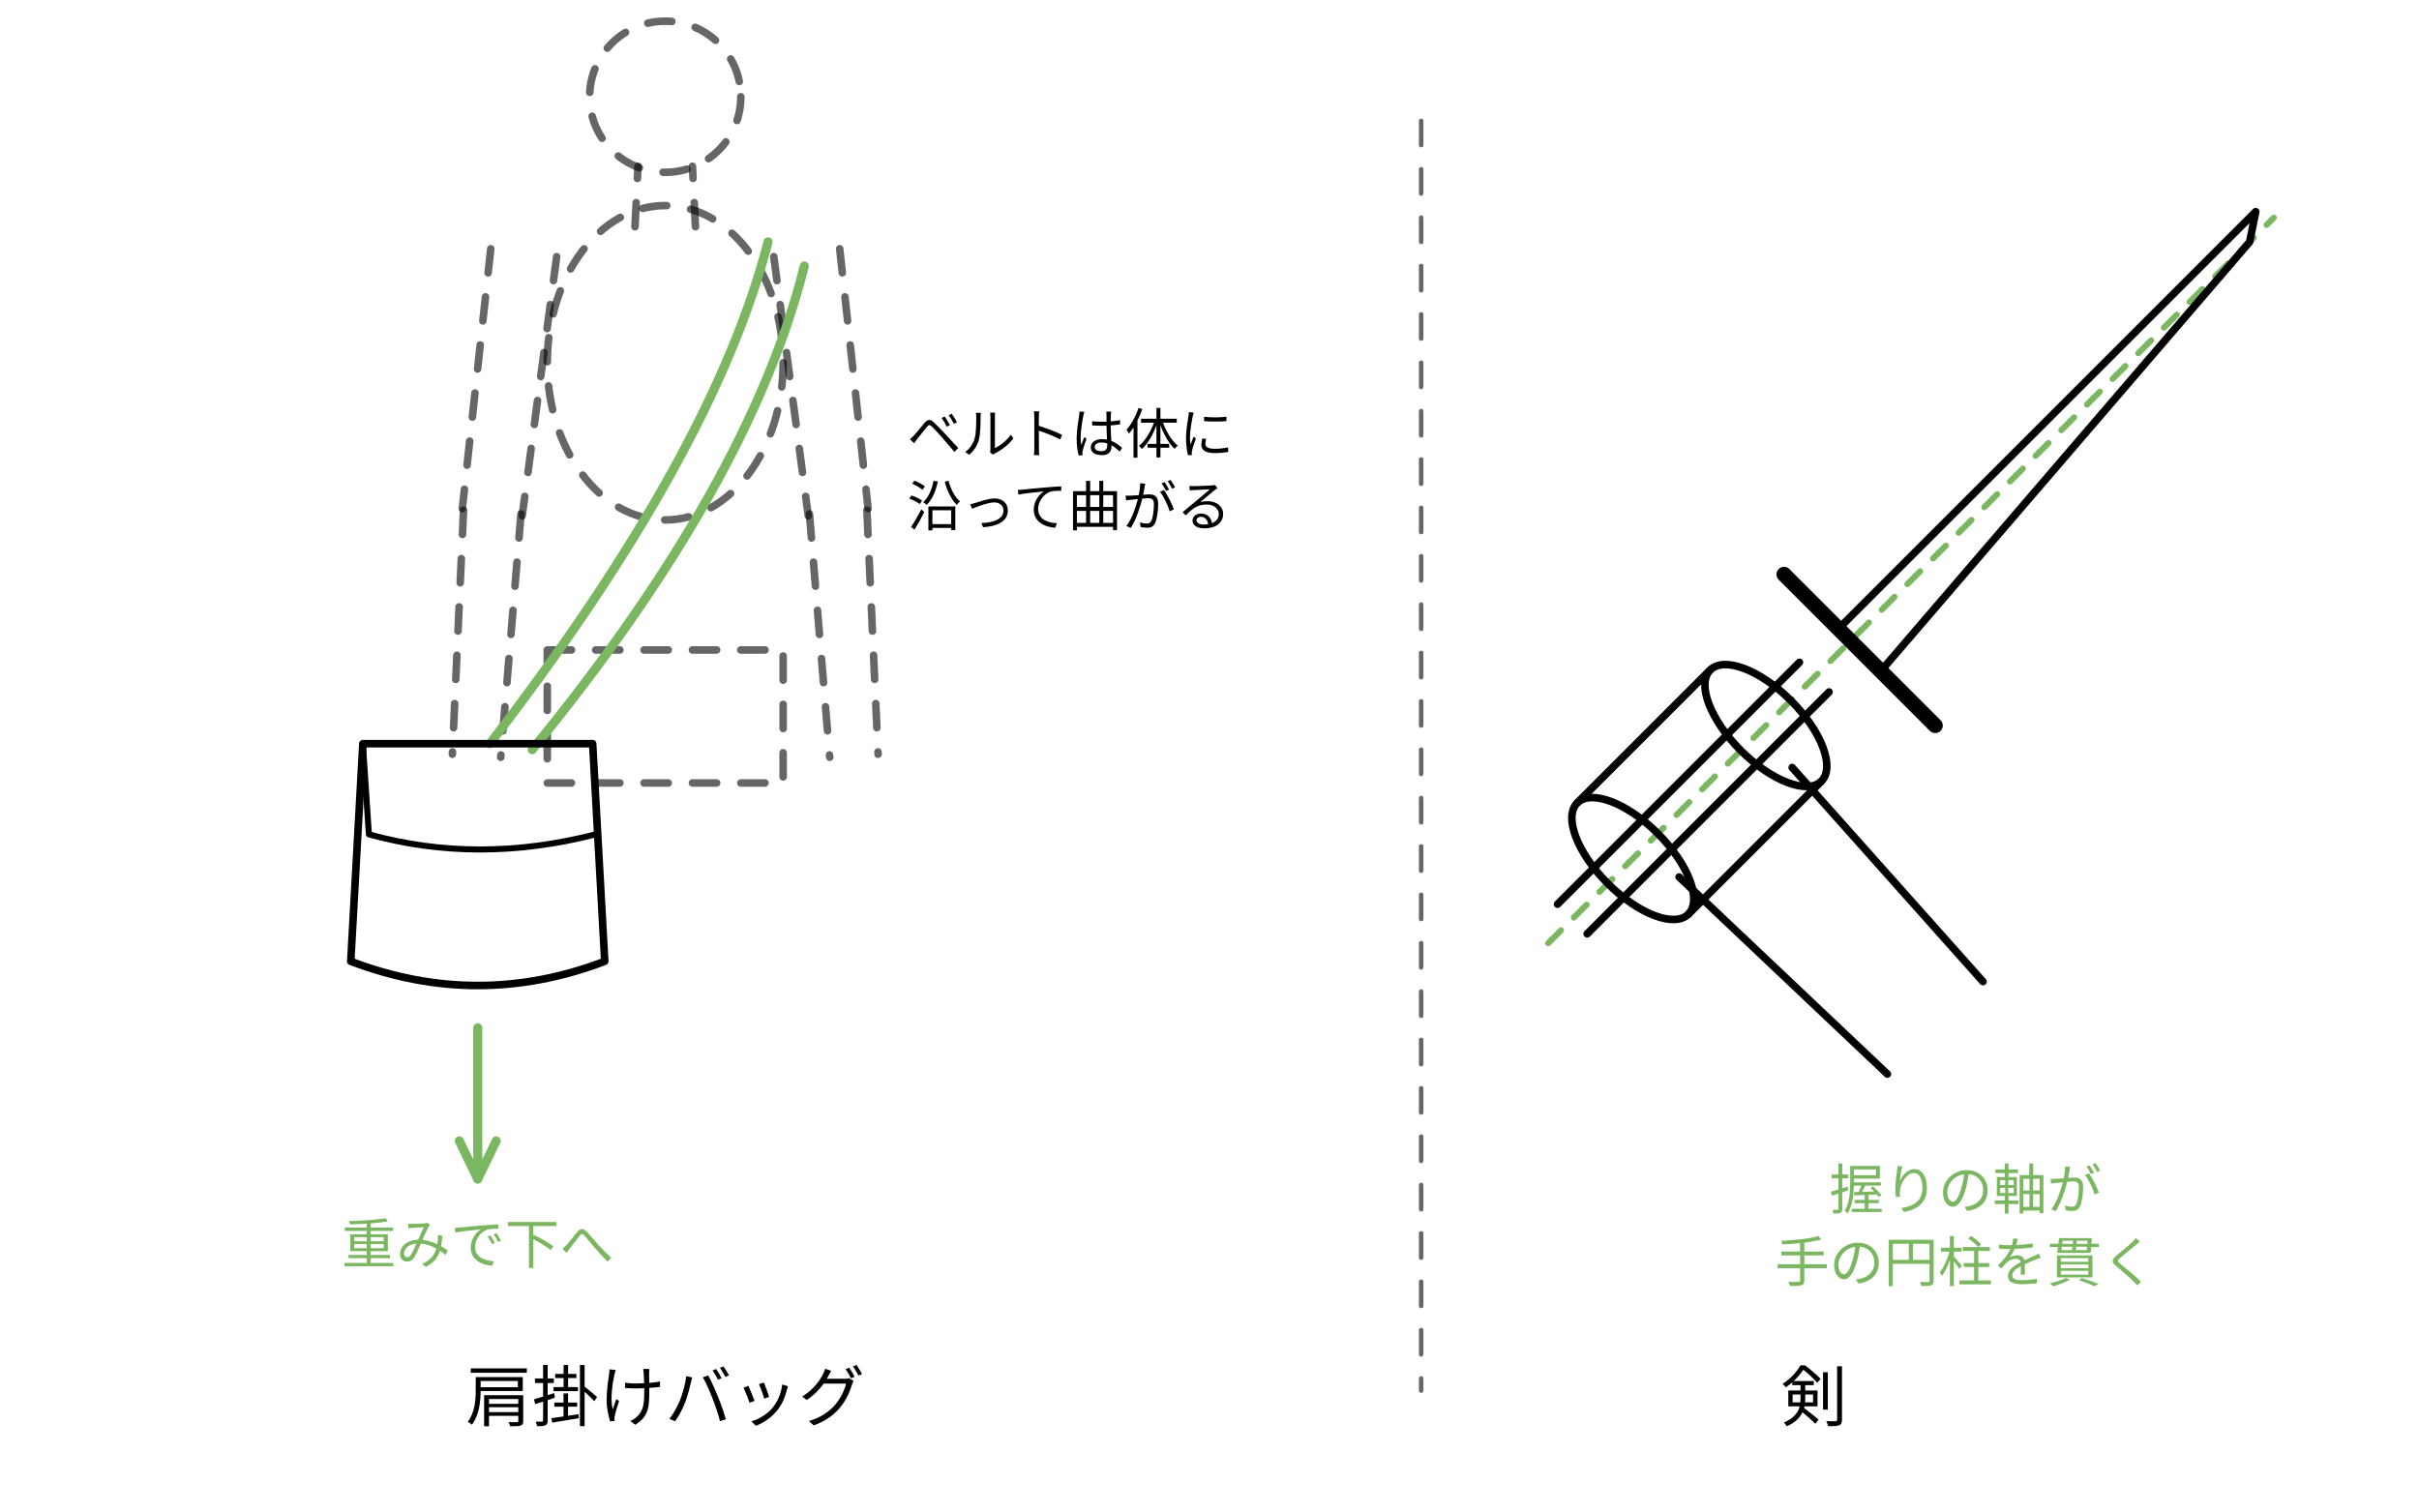
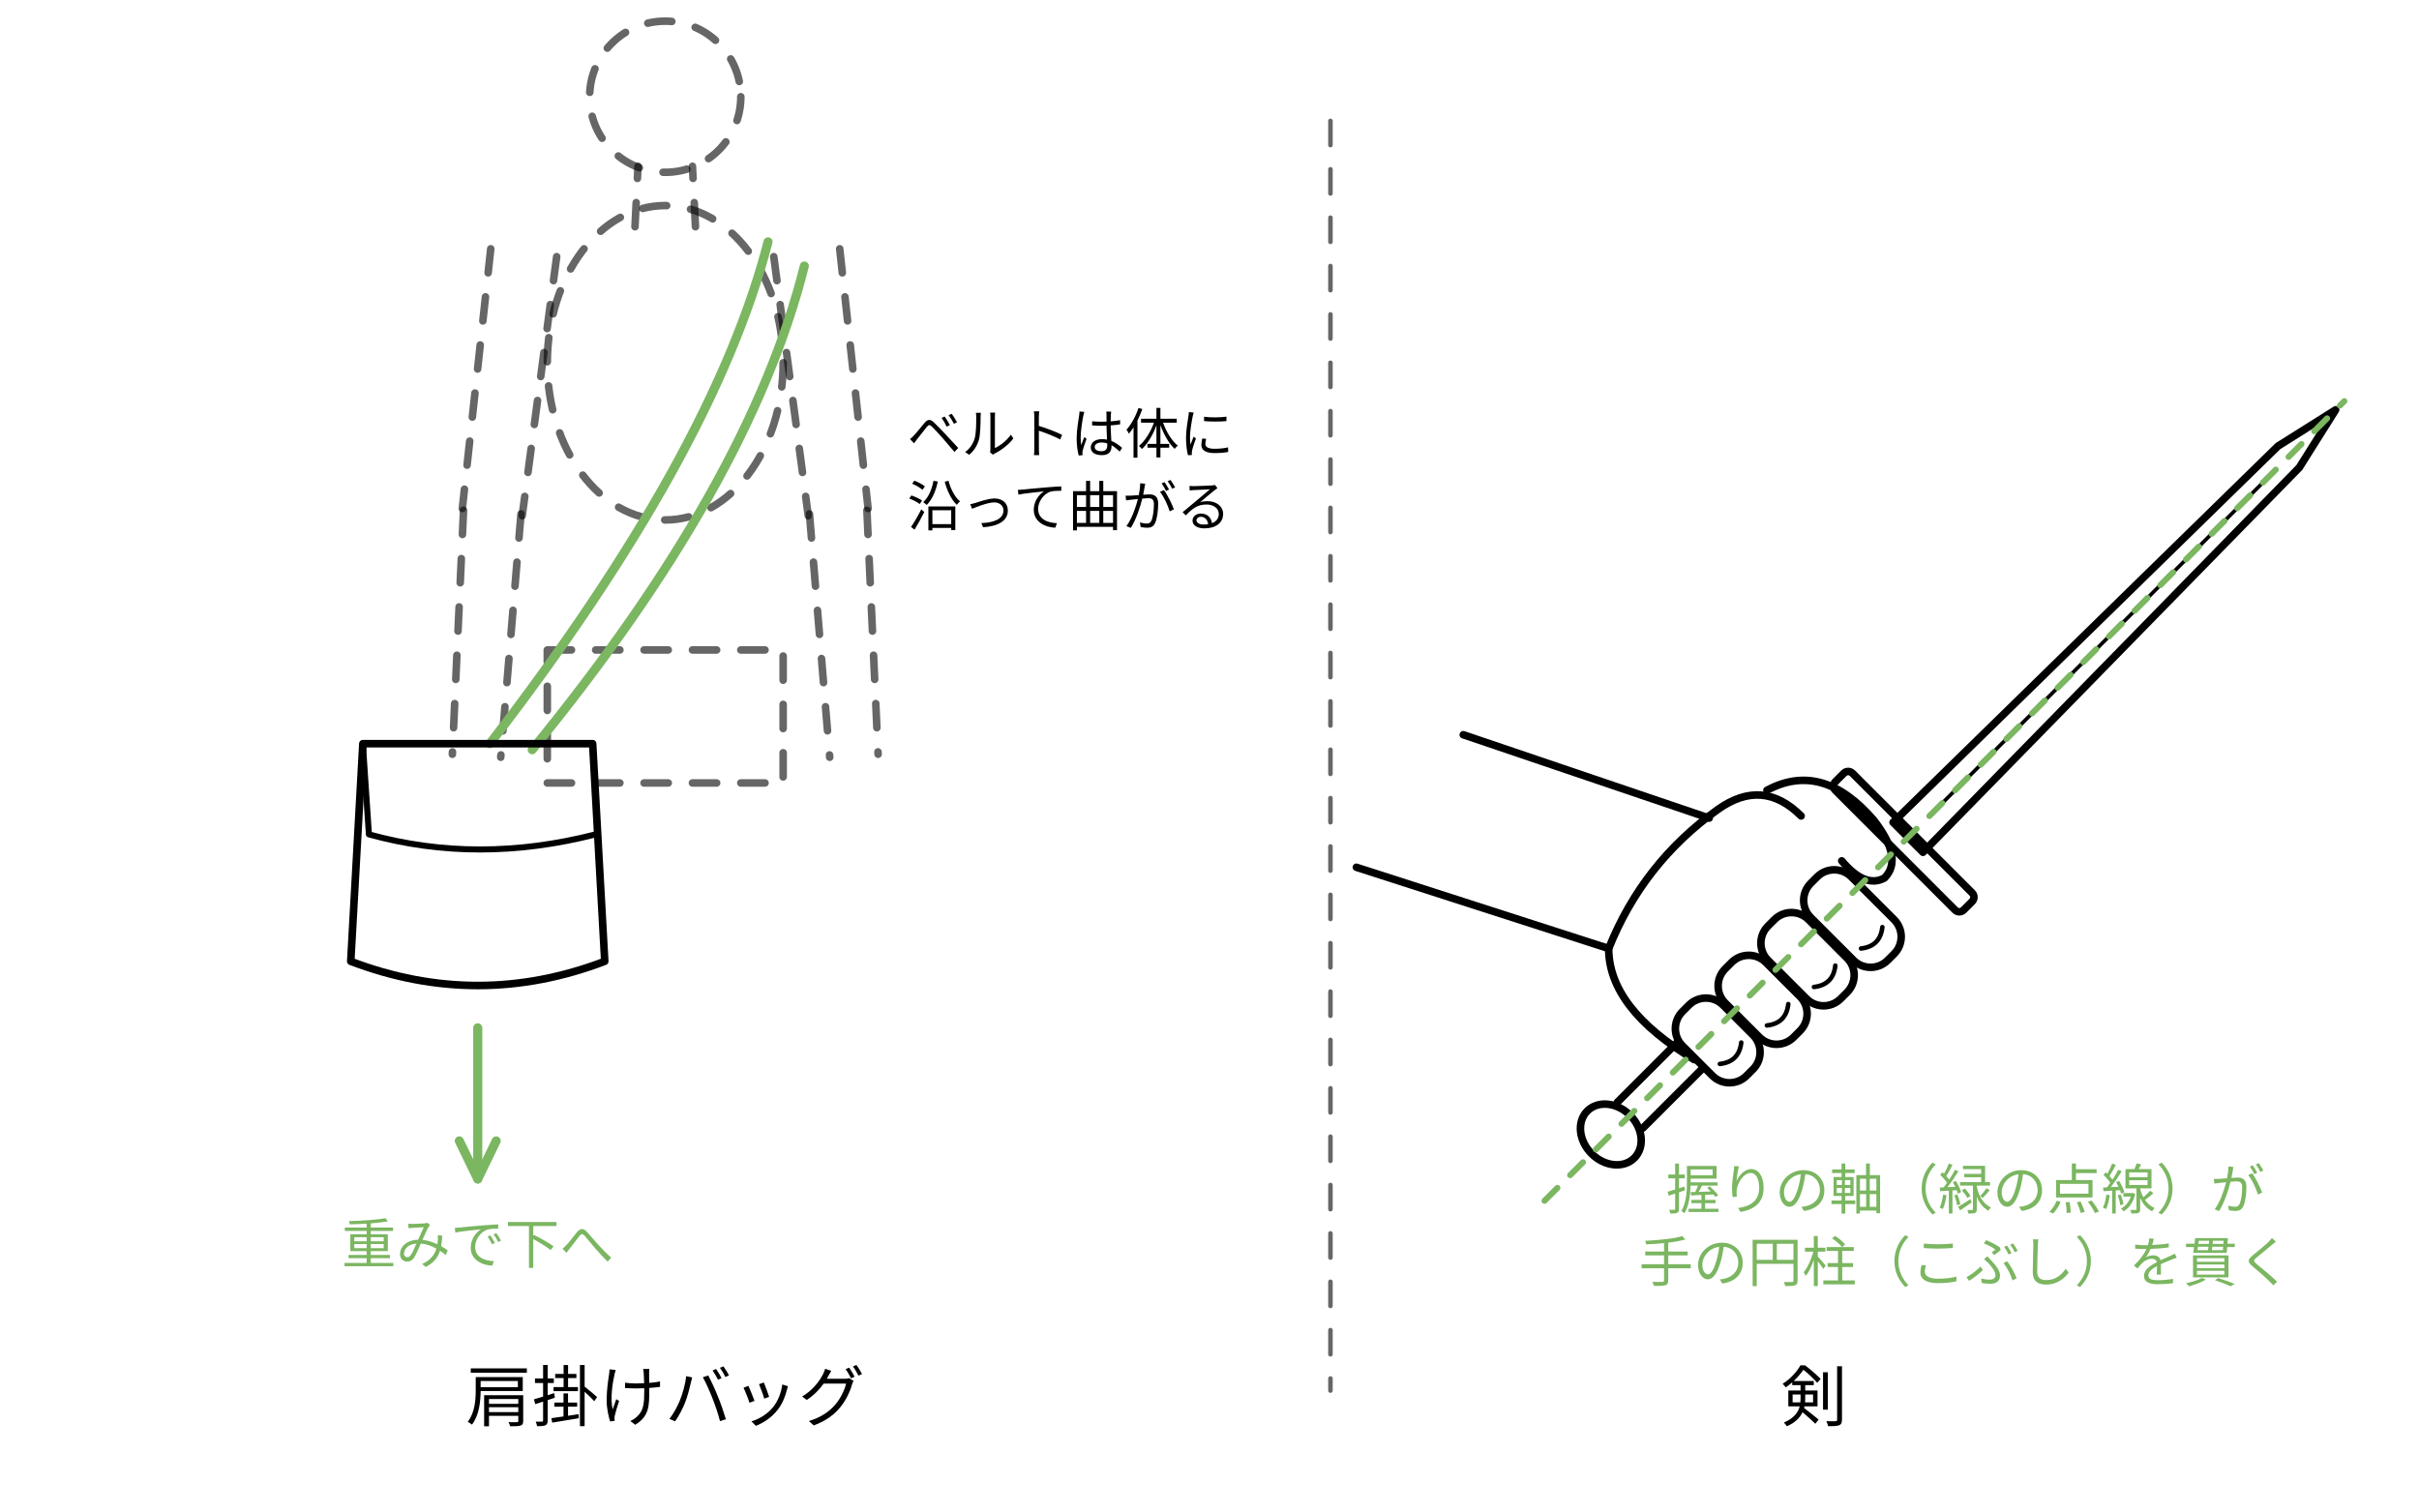
<svg xmlns="http://www.w3.org/2000/svg" viewBox="0 0 800 500" fill="none" stroke="currentColor" stroke-width="2.5" stroke-linecap="round" stroke-linejoin="round" font-family="Zen Kaku Gothic New, sans-serif">
  <circle cx="220" cy="32" r="25" stroke-dasharray="8 8" opacity="0.6" />
  <line x1="230" y1="75" x2="229" y2="55" stroke-dasharray="8 8" opacity="0.6" />
  <line x1="210" y1="75" x2="211" y2="55" stroke-dasharray="8 8" opacity="0.6" />
  <ellipse cx="220" cy="120" rx="39" ry="52" stroke-dasharray="8 8" opacity="0.6" />
  <path d="M181,215 L259,215 L259,259 L181,259 Z" stroke-dasharray="8 8" opacity="0.6" />
  <line x1="162.3" y1="82.3" x2="152.9" y2="168.2" stroke-dasharray="8 8" opacity="0.6" />
  <line x1="184.1" y1="84.9" x2="172.7" y2="170.6" stroke-dasharray="8 8" opacity="0.6" />
  <line x1="153.3" y1="168.8" x2="149.6" y2="249.5" stroke-dasharray="8 8" opacity="0.6" />
  <line x1="172.3" y1="170" x2="165.6" y2="250.5" stroke-dasharray="8 8" opacity="0.6" />
  <line x1="255.9" y1="84.9" x2="267.3" y2="170.6" stroke-dasharray="8 8" opacity="0.6" />
  <line x1="277.7" y1="82.3" x2="287.1" y2="168.2" stroke-dasharray="8 8" opacity="0.6" />
  <line x1="267.7" y1="170" x2="274.4" y2="250.5" stroke-dasharray="8 8" opacity="0.6" />
  <line x1="286.7" y1="168.8" x2="290.4" y2="249.5" stroke-dasharray="8 8" opacity="0.6" />
  <path d="M254,80 Q236,150 162,246" stroke="#7BB661" stroke-width="3" />
  <path d="M266,88 Q248,160 176,248" stroke="#7BB661" stroke-width="3" />
  <path d="M120,246 L196,246 L200,318 Q158,334 116,318 Z" />
  <path d="M120,246 L122,276 Q158,286 197,276" stroke-width="2" />
  <line x1="158" y1="340" x2="158" y2="390" stroke="#7BB661" stroke-width="3" />
  <path d="M151.9,377.4 L158,390 L164.1,377.4" stroke="#7BB661" stroke-width="3" />
  <text x="158" y="418" font-size="18" fill="#7BB661" stroke="none" text-anchor="middle">重みで下へ</text>
  <text x="300" y="150" font-size="18" fill="currentColor" stroke="none" text-anchor="start">ベルトは体に</text>
  <text x="300" y="174" font-size="18" fill="currentColor" stroke="none" text-anchor="start">沿って曲がる</text>
  <text x="220" y="470" font-size="22" fill="currentColor" stroke="none" text-anchor="middle">肩掛けバッグ</text>
-   <line x1="470" y1="40" x2="470" y2="460" stroke-dasharray="8 8" opacity="0.6" stroke-width="1.5" />
-   <line x1="512" y1="312" x2="752" y2="72" stroke="#7BB661" stroke-width="2" stroke-dasharray="6 6" />
-   <line x1="524.9" y1="308.9" x2="604.9" y2="228.9" />
-   <line x1="515.1" y1="299.1" x2="595.1" y2="219.1" />
-   <line x1="655.8" y1="324.7" x2="592.7" y2="253.9" />
-   <line x1="624.2" y1="355.3" x2="555.3" y2="290.1" />
-   <line x1="558.4" y1="302.4" x2="602.4" y2="258.4" />
-   <line x1="521.6" y1="265.6" x2="565.6" y2="221.6" />
-   <ellipse cx="540" cy="284" rx="11.7" ry="26" transform="rotate(-45 540 284)" />
-   <ellipse cx="584" cy="240" rx="11.7" ry="26" transform="rotate(-45 584 240)" />
-   <line x1="590" y1="190" x2="640" y2="240" stroke-width="5" />
-   <path d="M608,208 L740,76 L746,70 L744,80 L622,222" />
-   <text x="650" y="400" font-size="18" fill="#7BB661" stroke="none" text-anchor="middle">握りの軸が</text>
-   <text x="650" y="424" font-size="18" fill="#7BB661" stroke="none" text-anchor="middle">手の円柱を貫く</text>
+   <line x1="440" y1="40" x2="440" y2="460" stroke-dasharray="8 8" opacity="0.6" stroke-width="1.5" />
+   <g transform="translate(590 318) rotate(-45)">
+     <path d="M58,-7 L236,-5 L258,0 L236,5 L58,7 Z" />
+     <line x1="72" y1="0" x2="226" y2="0" stroke-width="1.2" />
+     <rect x="52" y="-30" width="8" height="60" rx="2" />
+     <path d="M-44,-6 L-72,-6 M-44,6 L-72,6" />
+     <ellipse cx="-81" cy="0" rx="9" ry="11" />
+     <path d="M-44,2 Q-52,-30 -38,-44 Q-10,-56 20,-51 Q38,-48 38,-30" />
+     <path d="M-38,-44 L-78,-122 M16,-51 L-22,-128" />
+     <rect x="16.5" y="-12" width="19" height="36" rx="8" />
+     <path d="M21,15 Q26,19 31,15" stroke-width="1.5" />
+     <rect x="-3.5" y="-12" width="19" height="34" rx="8" />
+     <path d="M1,13 Q6,17 11,13" stroke-width="1.5" />
+     <rect x="-23.5" y="-12" width="19" height="32" rx="8" />
+     <path d="M-19,11 Q-14,15 -9,11" stroke-width="1.5" />
+     <rect x="-43.5" y="-12" width="19" height="30" rx="8" />
+     <path d="M-39,9 Q-34,13 -29,9" stroke-width="1.5" />
+     <path d="M36,-44 Q56,-38 54,-12 Q52,4 43,4 Q36,2 37,-10" stroke-width="2.5" />
+   </g>
+   <line x1="510.8" y1="397.2" x2="775.3" y2="132.7" stroke="#7BB661" stroke-width="2" stroke-dasharray="6 6" />
+   <text x="650" y="400" font-size="18" fill="#7BB661" stroke="none" text-anchor="middle">握りの軸（緑の点線）が</text>
+   <text x="650" y="424" font-size="18" fill="#7BB661" stroke="none" text-anchor="middle">手の円柱（こぶし）を貫く</text>
  <text x="600" y="470" font-size="22" fill="currentColor" stroke="none" text-anchor="middle">剣</text>
</svg>
